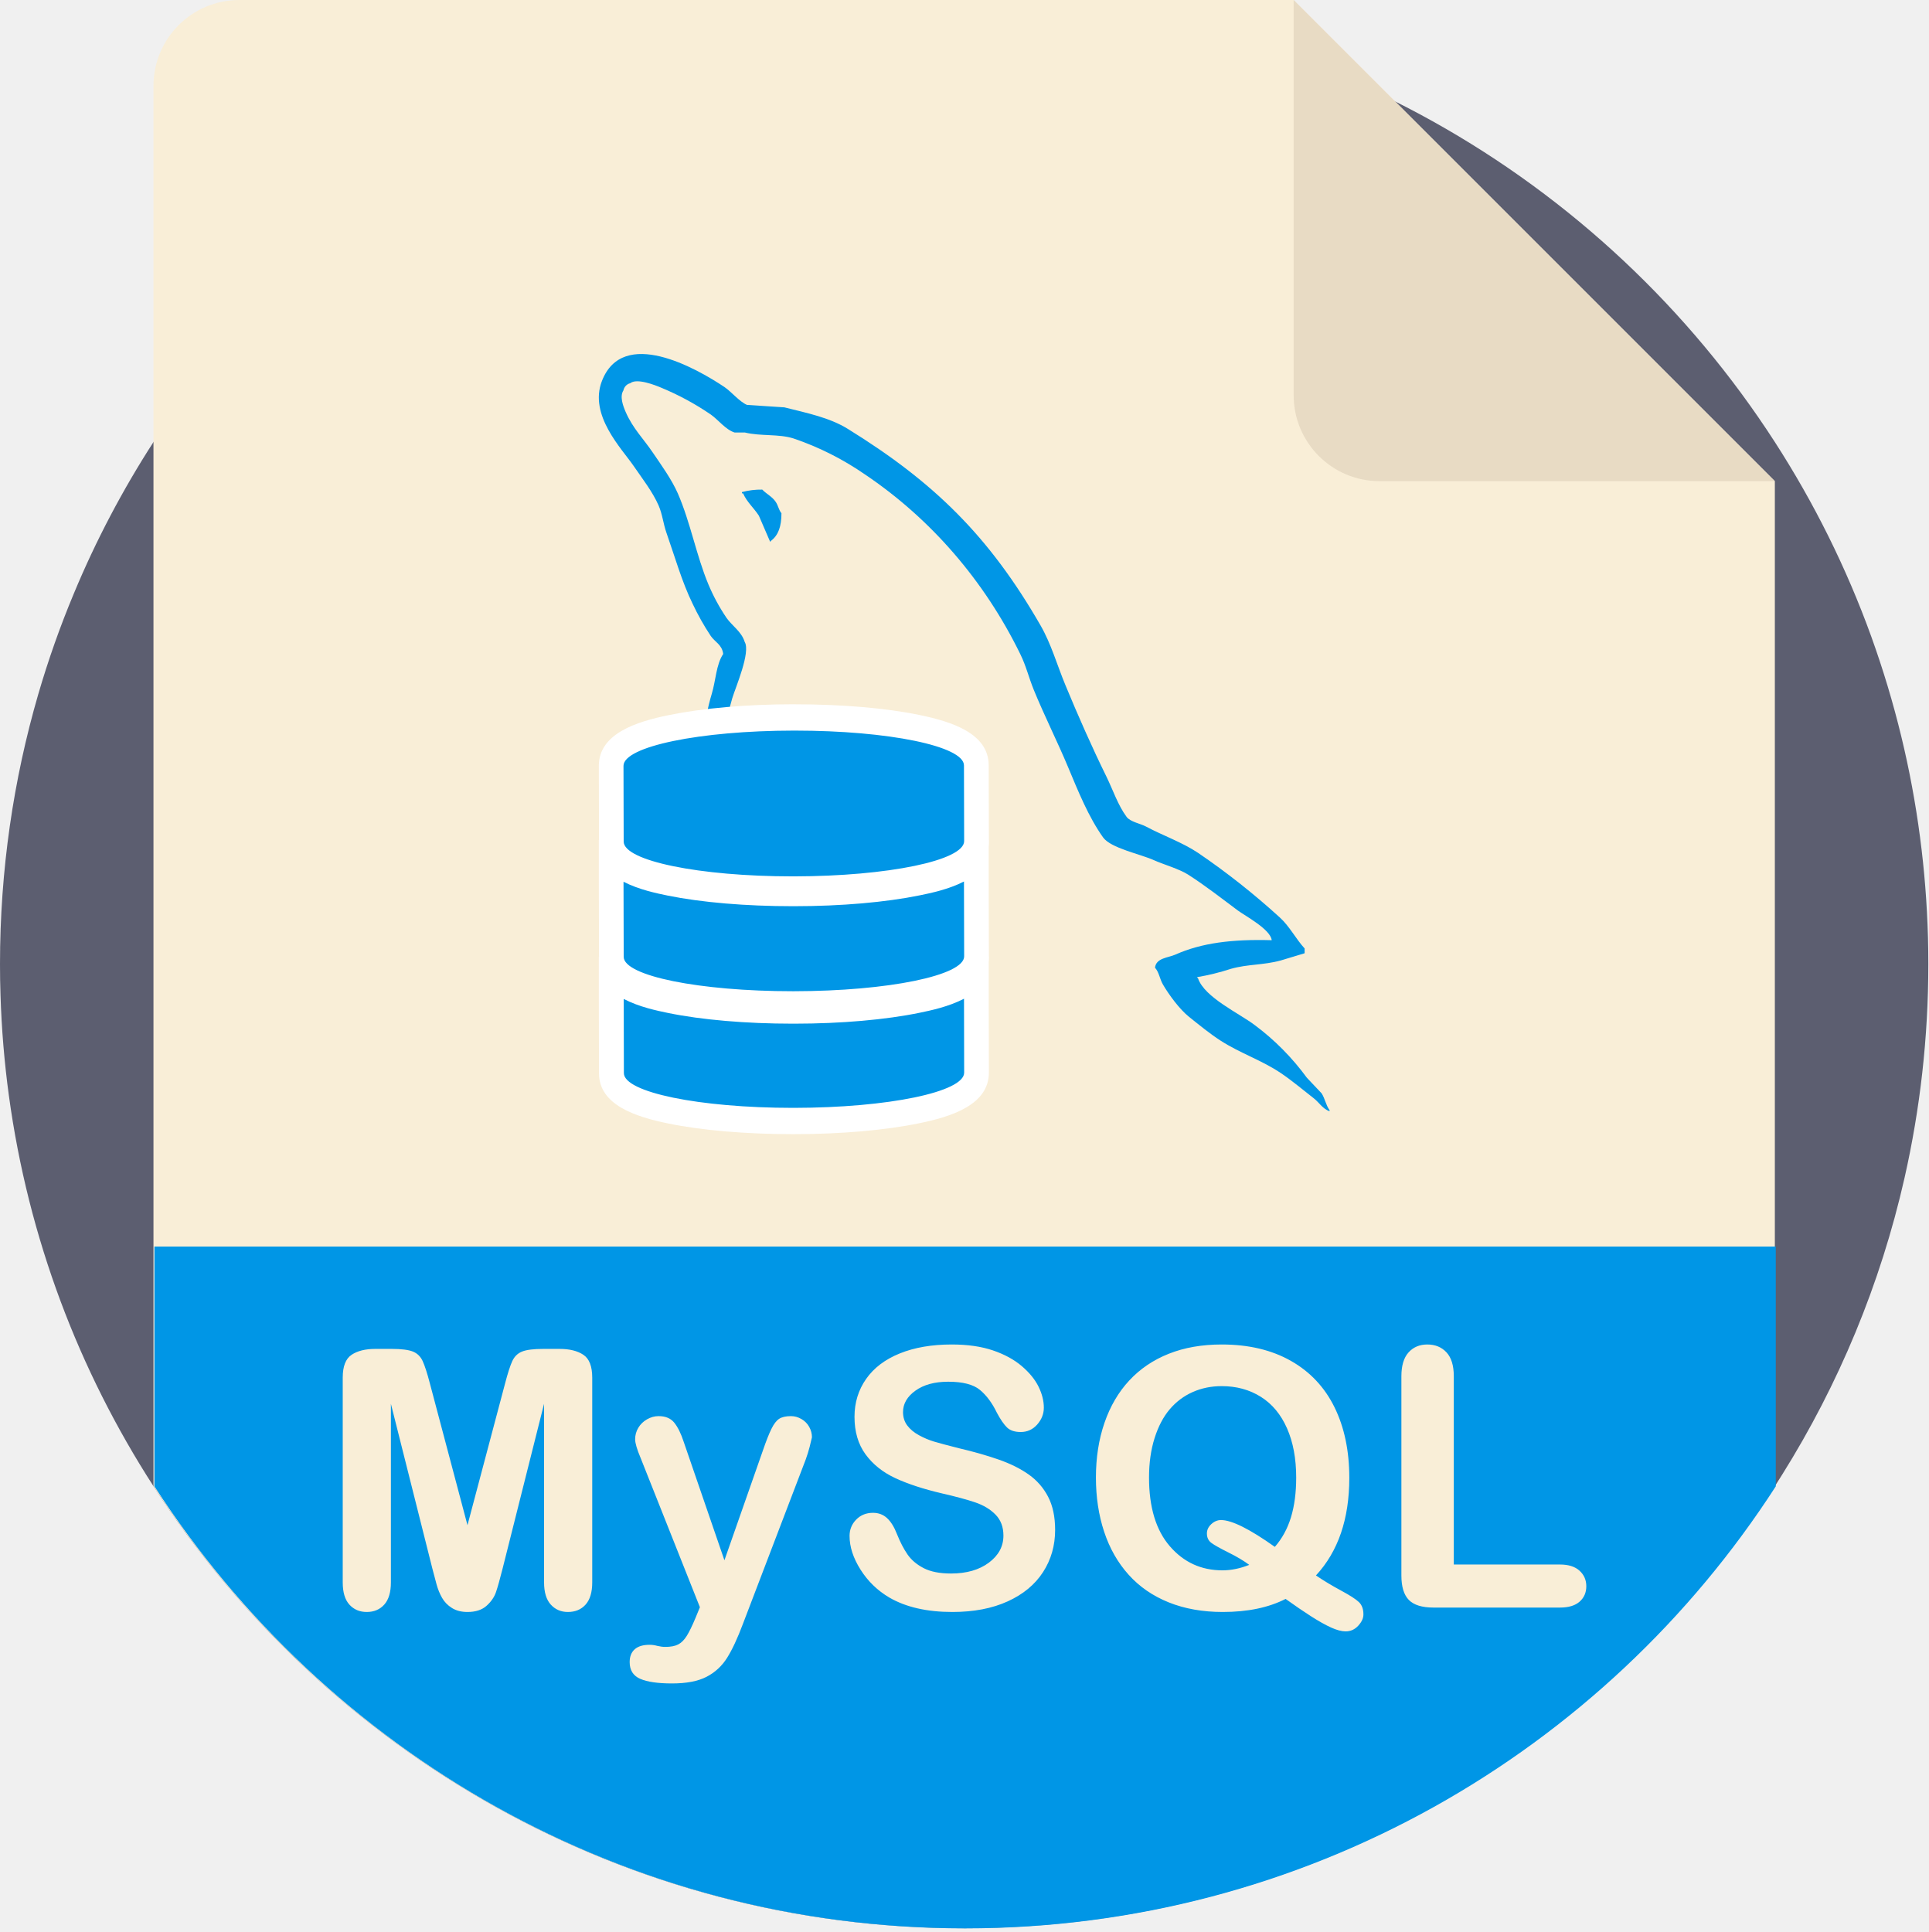
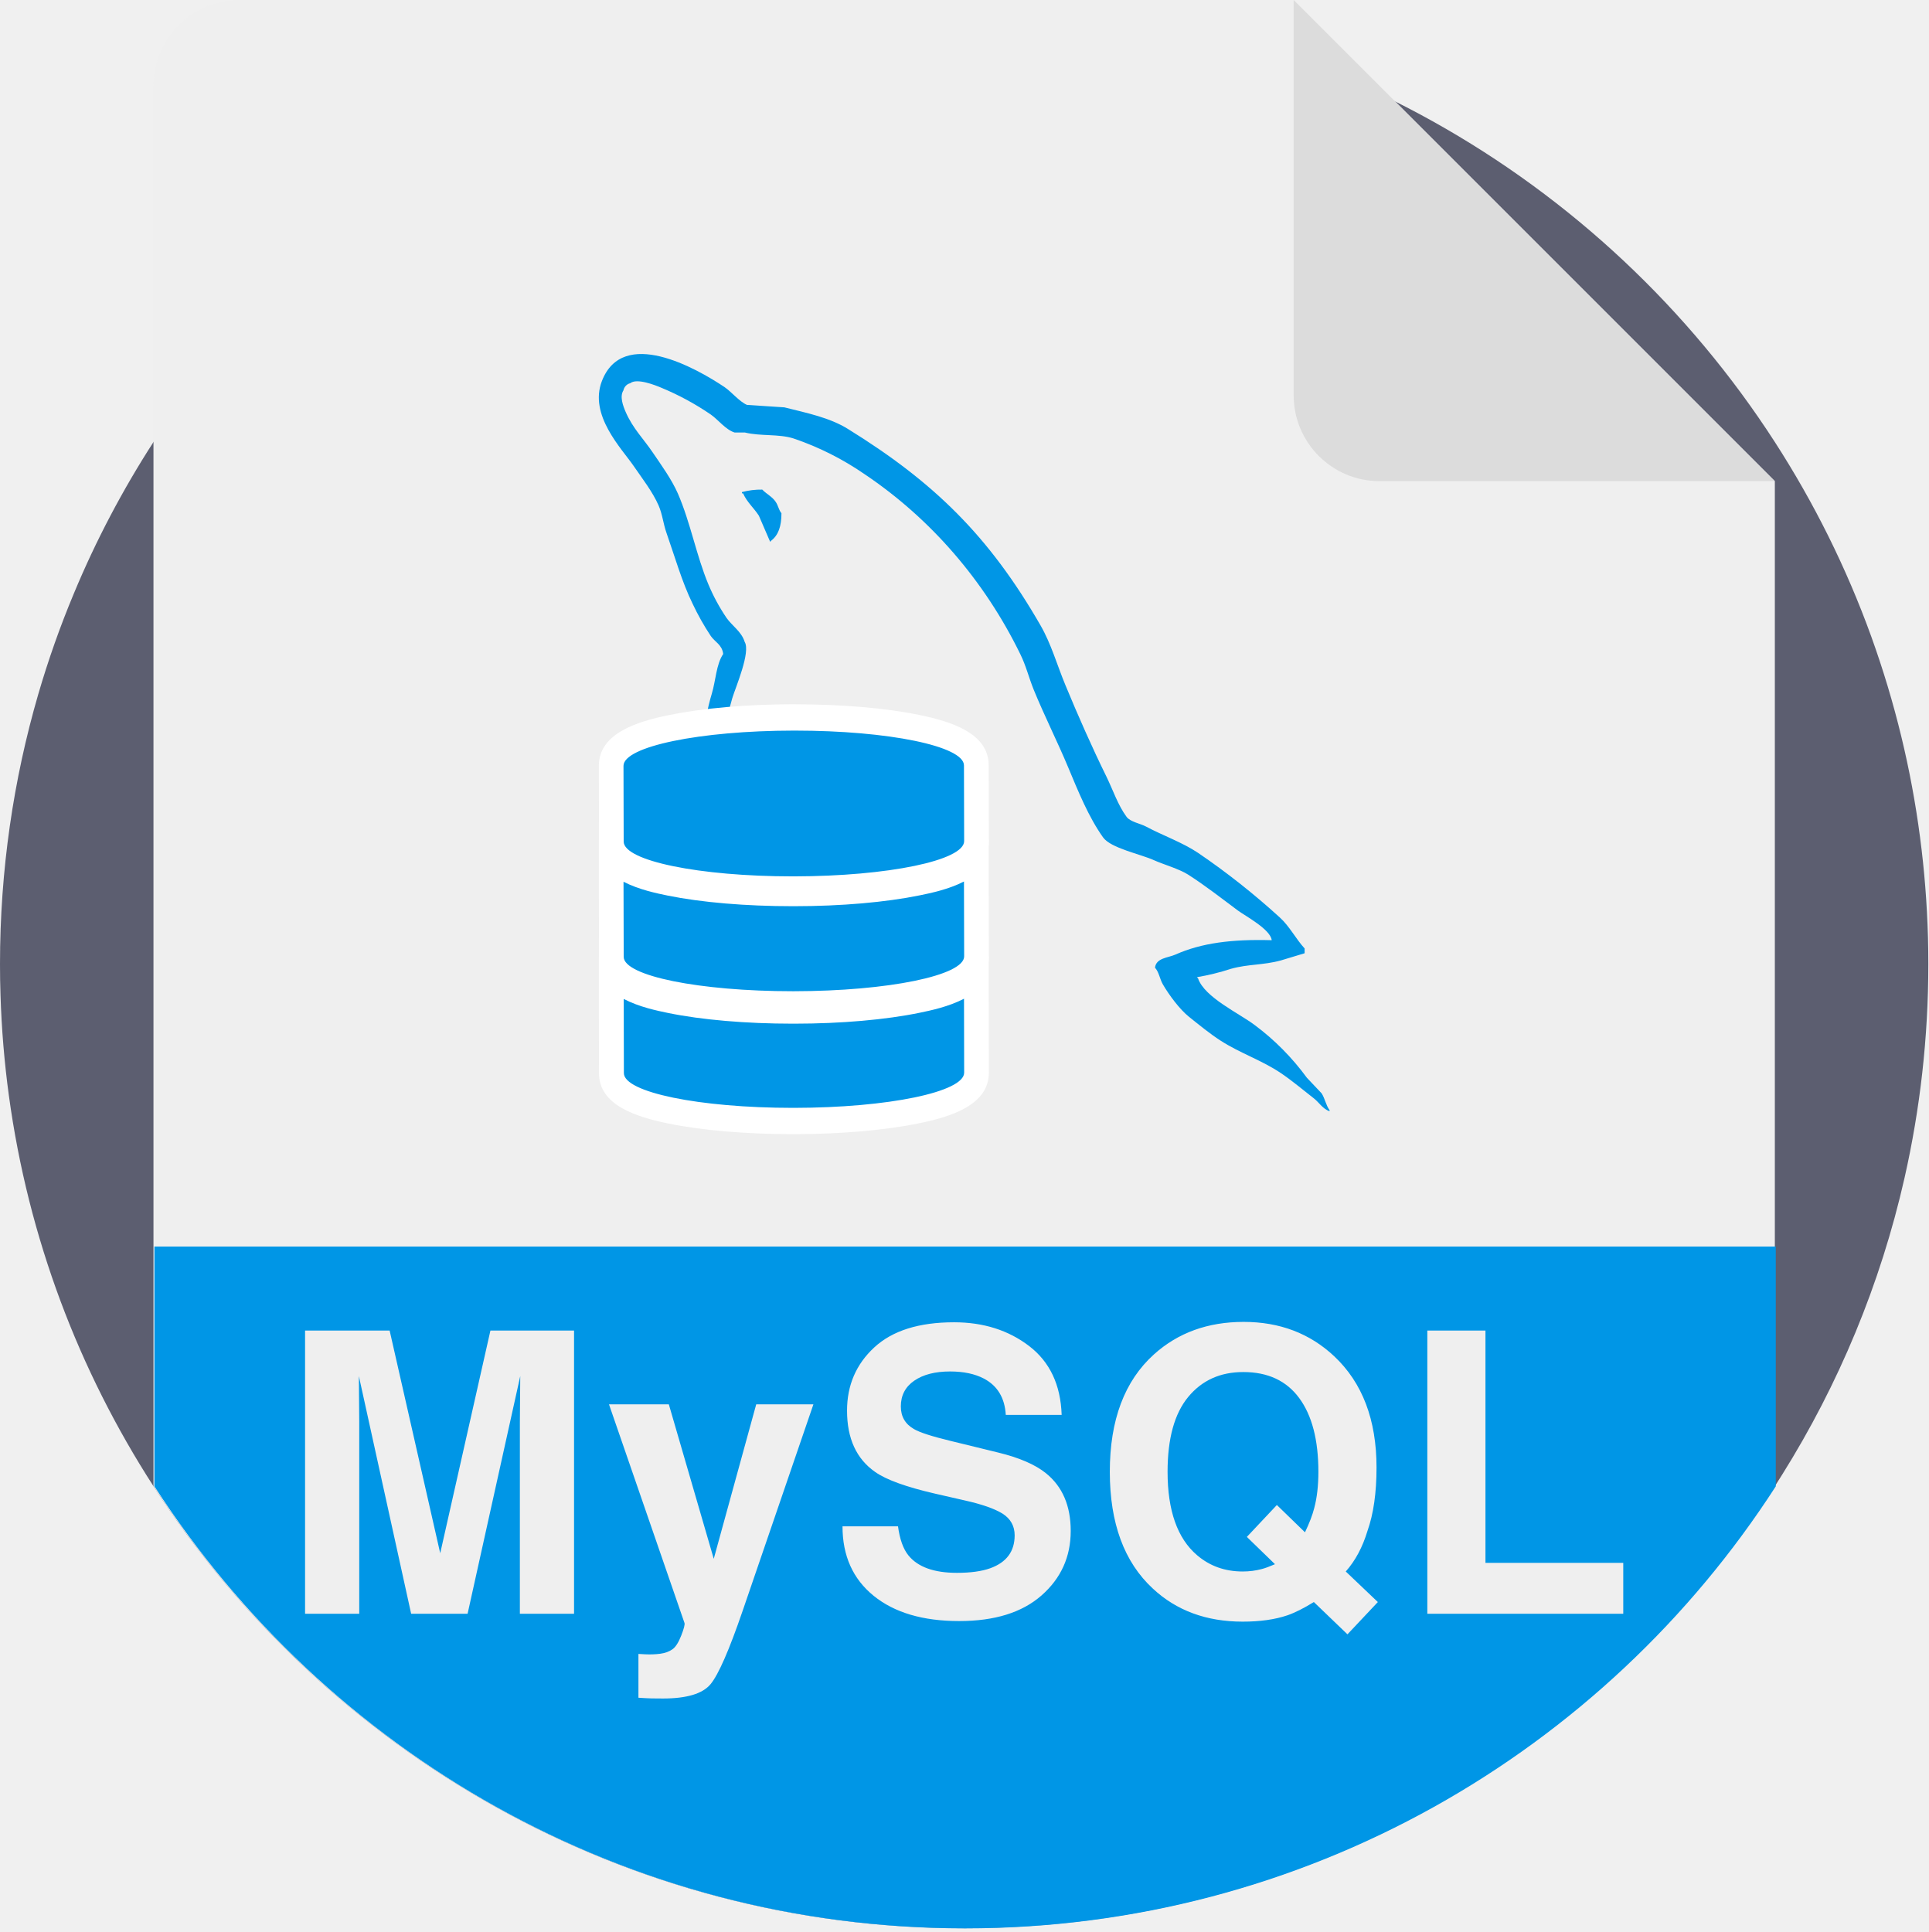
<svg xmlns="http://www.w3.org/2000/svg" width="512px" height="513px" viewBox="0 0 512 513" version="1.1">
  <defs />
  <g id="Page-1" stroke="none" stroke-width="1" fill="none" fill-rule="evenodd">
    <g id="MySql">
      <path d="M512,256 C512,275.508 509.816,294.494 505.689,312.738 C499.273,341.086 488.156,367.647 473.193,391.555 C472.556,392.579 471.908,393.603 471.25,394.627 C425.681,465.251 346.3,512 256,512 C165.7,512 86.319,465.251 40.751,394.627 C20.929,363.928 7.502,328.715 2.351,290.858 C1.16,282.123 0.418,273.241 0.136,264.234 C0.042,261.496 0,258.759 0,256 C0,231.1 3.553,207.036 10.177,184.278 C12.831,175.177 15.976,166.285 19.592,157.633 C25.454,143.527 32.559,130.069 40.751,117.373 C86.319,46.749 165.7,0 256,0 C346.3,0 425.681,46.749 471.249,117.373 C481.614,133.433 490.235,150.726 496.839,168.991 C499.963,177.664 502.649,186.556 504.843,195.636 C506.954,204.35 508.615,213.243 509.796,222.281 C510.956,231.027 511.656,239.919 511.907,248.926 C511.969,251.277 512,253.628 512,256 Z" id="Shape" fill="#5C5E70" fill-rule="nonzero" />
-       <path d="M471.249,127.76 L471.249,394.627 C425.681,465.251 346.3,512 256,512 C165.7,512 86.319,465.251 40.751,394.627 L40.751,22.8 C40.751,10.209 50.96,0 63.551,0 L343.49,0 L471.249,127.76 Z" id="Shape" fill="#F9EED7" fill-rule="nonzero" />
-       <path d="M343.489,104.958 L343.489,0 L471.249,127.76 L366.291,127.76 C353.698,127.76 343.489,117.551 343.489,104.958 Z" id="Shape" fill="#E8DBC4" fill-rule="nonzero" />
+       <path d="M471.249,127.76 L471.249,394.627 C425.681,465.251 346.3,512 256,512 C165.7,512 86.319,465.251 40.751,394.627 L40.751,22.8 C40.751,10.209 50.96,0 63.551,0 L343.49,0 L471.249,127.76 Z" id="Shape" fill="#EFEFEF" fill-rule="nonzero" />
+       <path d="M343.489,104.958 L343.489,0 L471.249,127.76 L366.291,127.76 C353.698,127.76 343.489,117.551 343.489,104.958 Z" id="Shape" fill="#DCDCDC" fill-rule="nonzero" />
      <g id="Symbol" transform="translate(41, 94)" fill-rule="nonzero">
        <path d="M430.498,237 L430.498,300.666 C384.93,371.29 305.549,418.039 215.249,418.039 C124.949,418.039 45.568,371.29 0,300.666 L0,237 L430.498,237 L430.498,237 Z" id="Shape" fill="#0096E6" />
        <path d="M296.662,155.651 C286.079,155.347 277.993,156.389 271.082,159.471 C269.118,160.339 265.987,160.339 265.667,162.944 C266.751,164.142 266.916,165.922 267.77,167.398 C269.414,170.22 272.208,173.996 274.689,175.985 C277.401,178.147 280.203,180.465 283.12,182.34 C288.297,185.674 294.082,187.549 299.07,190.927 C302.012,192.898 304.929,195.381 307.797,197.604 C309.219,198.697 310.164,200.408 312.013,201.076 L312.013,200.764 C311.043,199.462 310.796,197.673 309.909,196.31 L305.997,192.177 C302.07,186.809 297.403,182.094 292.151,178.19 C288.042,175.064 278.823,170.853 277.105,165.792 L276.801,165.47 C279.86,164.954 282.88,164.212 285.84,163.248 C290.368,161.971 294.411,162.301 299.078,161.025 L305.398,159.115 L305.398,157.847 C303.031,155.243 301.355,151.9 298.774,149.582 C291.938,143.347 284.698,137.626 277.105,132.46 C272.906,129.656 267.713,127.841 263.259,125.462 C261.763,124.664 259.15,124.247 258.139,122.918 C255.806,119.767 254.524,115.773 252.724,112.109 C248.944,104.425 245.238,96.029 241.894,87.946 C239.609,82.433 238.122,76.998 235.27,72.049 C221.613,48.294 206.896,33.968 184.117,19.886 C179.269,16.89 173.435,15.71 167.263,14.164 L157.337,13.513 C155.315,12.645 153.228,10.04 151.322,8.746 C143.778,3.711 124.41,-7.246 118.822,7.157 C115.289,16.248 124.098,25.13 127.245,29.731 C129.455,32.961 132.29,36.59 133.868,40.22 C134.903,42.607 135.084,45.004 135.972,47.53 C138.158,53.755 140.08,60.554 142.891,66.293 C144.298,69.282 145.915,72.155 147.731,74.888 C148.84,76.486 150.738,77.189 151.018,79.655 C149.161,82.398 149.054,86.67 148.01,90.143 C143.31,105.771 145.085,125.289 151.922,136.888 C154.025,140.448 158.964,148.08 165.768,145.154 C171.717,142.593 170.386,134.666 172.087,127.668 C172.465,126.079 172.235,124.915 172.991,123.856 L172.991,124.177 L178.414,135.621 C182.425,142.445 189.533,149.573 195.564,154.383 C198.695,156.875 201.152,161.19 205.195,162.649 L205.195,162.327 L204.899,162.327 C204.077,161.034 202.886,160.504 201.892,159.471 C199.391,156.904 197.078,154.141 194.972,151.205 C189.446,143.139 184.517,134.634 180.231,125.766 C178.119,121.486 176.286,116.763 174.478,112.413 C173.805,110.755 173.813,108.193 172.383,107.282 C170.435,110.477 167.568,113.055 166.064,116.832 C163.656,122.858 163.344,130.203 162.456,137.817 C162.229,137.849 162.019,137.959 161.856,138.13 C157.666,137.062 156.195,132.504 154.633,128.579 C150.697,118.69 149.958,102.758 153.434,91.376 C154.329,88.432 158.364,79.151 156.721,76.433 C155.899,73.716 153.351,72.144 151.905,70.069 C150.016,67.285 148.403,64.303 147.09,61.17 C143.869,53.46 142.357,44.804 138.971,37.007 C137.328,33.283 134.599,29.506 132.348,26.198 C129.883,22.525 127.056,19.825 125.125,15.388 C124.443,13.808 123.481,11.29 124.525,9.667 C124.728,8.714 125.432,7.971 126.333,7.757 C128.075,6.333 132.907,8.234 134.756,9.024 C139.292,10.913 143.638,13.275 147.731,16.074 C149.695,17.446 151.675,20.111 154.05,20.841 L156.77,20.841 C161.002,21.874 165.751,21.162 169.712,22.43 C176.409,24.699 182.785,27.911 188.67,31.98 C206.158,43.75 220.383,60.206 229.896,79.672 C231.458,82.832 232.131,85.854 233.504,89.222 C236.273,95.995 239.774,102.949 242.543,109.574 C245.312,116.198 247.983,122.84 251.87,128.336 C253.916,131.227 261.821,132.773 265.412,134.414 C267.926,135.543 272.051,136.706 274.451,138.225 C279.003,141.134 283.416,144.589 287.689,147.776 C289.776,149.295 296.334,152.777 296.662,155.651 Z" id="Shape" fill="#0096E6" />
        <path d="M161.395,36.003 C159.579,35.97 157.766,36.191 156,36.661 L156,36.995 L156.295,36.995 C157.343,39.366 159.193,40.898 160.494,42.935 L163.491,49.867 L163.786,49.543 C165.644,48.101 166.495,45.793 166.487,42.277 C165.742,41.376 165.668,40.33 164.989,39.303 C164.129,37.932 162.476,37.148 161.395,36.003 Z" id="Shape" fill="#0096E6" />
        <path d="M168.233,201.442 C156.025,201.442 144.53,200.481 135.862,198.731 C124.94,196.526 120.066,193.506 120.057,188.95 L120,164.069 L124.744,166.488 C128.439,168.393 132.937,169.311 135.682,169.851 C144.399,171.61 155.96,172.58 168.233,172.58 L168.552,172.58 C180.842,172.58 192.517,171.576 201.325,169.783 C204.037,169.234 208.559,168.307 212.262,166.411 L216.965,164 L217.006,188.795 C217.006,193.377 212.09,196.414 201.128,198.645 C192.402,200.438 180.842,201.425 168.552,201.442 L168.233,201.442 Z" id="Shape" fill="#0096E6" />
        <path d="M214.96,171.181 L215.001,190.819 C215.001,195.951 194.796,200.14 169.842,200.167 L169.522,200.167 C144.715,200.167 124.65,196.047 124.65,190.941 L124.609,171.25 C128.704,173.389 133.495,174.375 136.37,174.969 C145.289,176.802 157.066,177.814 169.531,177.814 L169.842,177.814 C182.38,177.814 194.231,176.767 203.215,174.908 C206.09,174.314 210.873,173.319 214.96,171.189 L214.96,171.181 Z M221.512,160.017 L212.11,164.923 C208.834,166.668 204.542,167.541 201.995,168.056 C193.396,169.802 181.987,170.823 169.858,170.84 L169.522,170.84 C157.451,170.84 146.116,169.88 137.582,168.126 C135.035,167.602 130.768,166.729 127.467,165.001 L118,160.035 L118,171.277 L118.041,190.967 C118.041,199.46 127.869,202.567 136.493,204.33 C145.354,206.154 157.066,207.149 169.473,207.149 L169.842,207.149 C182.323,207.149 194.108,206.102 203.035,204.26 C211.667,202.514 221.569,199.329 221.561,190.81 L221.52,171.163 L221.52,160 L221.52,160 L221.512,160.017 Z" id="Shape" fill="#FFFFFF" />
        <path d="M168.216,173.829 C156.009,173.829 144.514,172.844 135.845,171.052 C124.924,168.794 120.049,165.701 120.041,161.035 L120,140.439 L120,135.053 L124.719,137.539 C128.406,139.481 132.912,140.421 135.649,140.984 C144.383,142.785 155.943,143.778 168.208,143.778 L168.536,143.778 C180.826,143.778 192.501,142.741 201.308,140.913 C204.012,140.351 208.535,139.411 212.238,137.469 L216.957,135 L216.957,140.65 L217.006,160.859 C217.006,165.551 212.09,168.662 201.128,170.947 C192.378,172.774 180.826,173.785 168.536,173.829 L168.216,173.829 Z" id="Shape" fill="#0096E6" />
        <path d="M214.949,140.086 L214.949,140.086 L214.998,159.943 C214.998,165.02 194.778,169.164 169.821,169.199 L169.502,169.199 C144.685,169.199 124.612,165.124 124.604,160.073 L124.554,140.215 C124.554,140.215 124.554,140.155 124.554,140.129 C128.651,142.244 133.444,143.22 136.312,143.807 C145.234,145.62 157.016,146.622 169.485,146.622 L169.821,146.622 C182.365,146.622 194.22,145.577 203.208,143.738 C206.084,143.151 210.869,142.166 214.957,140.06 L214.949,140.086 Z M221.512,129 L212.073,133.844 C208.796,135.57 204.503,136.434 201.955,136.943 C193.352,138.67 181.939,139.68 169.813,139.697 L169.51,139.697 C157.45,139.697 146.111,138.748 137.557,137.012 C135.009,136.494 130.74,135.631 127.447,133.921 L118,129.035 L118,139.887 C118,140.02 118,140.152 118,140.284 L118.049,160.142 C118.049,168.543 127.881,171.625 136.508,173.369 C145.373,175.13 157.097,176.149 169.502,176.149 L169.821,176.149 C182.308,176.149 194.097,175.113 203.028,173.283 C211.663,171.556 221.569,168.404 221.561,159.978 L221.512,140.12 L221.512,139.706 L221.512,139.706 L221.512,129.026 L221.512,129.026 L221.512,129 Z" id="Shape" fill="#FFFFFF" />
        <path d="M168.229,140.762 C156.02,140.762 144.524,139.782 135.855,137.996 C124.933,135.747 120.057,132.665 120.049,128.017 L120,107.885 C120,103.211 124.916,100.112 135.888,97.836 C144.622,96.024 156.192,95.018 168.474,95 L168.802,95 C181.011,95 192.507,95.98 201.168,97.766 C212.082,100.016 216.957,103.097 216.957,107.745 L217.006,127.877 C217.006,132.552 212.09,135.65 201.127,137.926 C192.384,139.738 180.831,140.745 168.54,140.762 L168.229,140.762 Z" id="Shape" fill="#0096E6" />
        <path d="M170.067,99.993 C194.888,99.993 214.948,104.12 214.948,109.234 L214.997,129.34 C214.997,134.471 194.781,138.667 169.813,138.702 L169.502,138.702 C144.681,138.702 124.605,134.576 124.596,129.462 L124.547,109.356 C124.547,104.216 144.779,100.02 169.748,99.993 L170.075,99.993 L170.067,99.993 Z M170.075,93 L169.748,93 C157.259,93 145.468,94.049 136.536,95.894 C127.899,97.642 117.992,100.833 118,109.365 L118.049,129.471 C118.049,137.977 127.882,141.098 136.511,142.864 C145.377,144.691 157.095,145.696 169.51,145.696 L169.813,145.696 C182.301,145.696 194.093,144.647 203.025,142.802 C211.662,141.054 221.569,137.863 221.561,129.331 L221.512,109.225 C221.512,100.719 211.678,97.607 203.058,95.832 C194.2,94.005 182.482,93.009 170.067,93.009 L170.067,93.009 L170.075,93 Z" id="Shape" fill="#FFFFFF" />
      </g>
-       <g id="Letters" transform="translate(91, 357)" fill="#F9EED7">
-         <path d="M23.8,59.5 L12.79,15.742 L12.79,63.155 C12.79,65.778 12.205,67.746 11.033,69.058 C9.862,70.37 8.308,71.026 6.372,71.026 C4.498,71.026 2.967,70.377 1.78,69.081 C0.593,67.785 0,65.809 0,63.155 L0,8.808 C0,5.809 0.781,3.787 2.343,2.741 C3.904,1.694 6.012,1.171 8.667,1.171 L12.978,1.171 C15.57,1.171 17.452,1.406 18.623,1.874 C19.794,2.343 20.661,3.186 21.223,4.404 C21.786,5.622 22.426,7.605 23.144,10.354 L33.123,47.975 L43.103,10.354 C43.821,7.605 44.461,5.622 45.023,4.404 C45.586,3.186 46.452,2.343 47.624,1.874 C48.795,1.406 50.677,1.171 53.269,1.171 L57.579,1.171 C60.234,1.171 62.343,1.694 63.904,2.741 C65.466,3.787 66.247,5.809 66.247,8.808 L66.247,63.155 C66.247,65.778 65.661,67.746 64.49,69.058 C63.319,70.37 61.749,71.026 59.781,71.026 C57.939,71.026 56.424,70.37 55.237,69.058 C54.05,67.746 53.457,65.778 53.457,63.155 L53.457,15.742 L42.447,59.5 C41.728,62.343 41.143,64.427 40.69,65.755 C40.237,67.082 39.401,68.293 38.183,69.386 C36.965,70.479 35.279,71.026 33.123,71.026 C31.499,71.026 30.125,70.674 29.001,69.971 C27.876,69.269 27.002,68.371 26.377,67.277 C25.752,66.184 25.26,64.974 24.901,63.647 C24.542,62.319 24.175,60.937 23.8,59.5 Z M93.663,72.618 L94.834,69.761 L79.092,30.125 C78.124,27.845 77.64,26.189 77.64,25.159 C77.64,24.066 77.921,23.05 78.483,22.113 C79.045,21.176 79.818,20.427 80.802,19.865 C81.786,19.302 82.809,19.021 83.871,19.021 C85.714,19.021 87.104,19.607 88.041,20.778 C88.978,21.95 89.805,23.628 90.524,25.815 L101.346,57.298 L111.606,28.017 C112.419,25.643 113.152,23.784 113.808,22.441 C114.464,21.098 115.159,20.193 115.893,19.724 C116.627,19.256 117.666,19.021 119.009,19.021 C119.977,19.021 120.906,19.279 121.796,19.794 C122.687,20.31 123.374,21.005 123.858,21.879 C124.342,22.754 124.584,23.675 124.584,24.643 C124.459,25.237 124.256,26.08 123.975,27.173 C123.694,28.267 123.35,29.375 122.944,30.5 L106.265,74.164 C104.829,78.006 103.423,81.02 102.049,83.207 C100.675,85.393 98.855,87.072 96.591,88.243 C94.326,89.414 91.273,90 87.432,90 C83.683,90 80.872,89.594 78.998,88.782 C77.124,87.97 76.187,86.486 76.187,84.331 C76.187,82.863 76.632,81.731 77.523,80.934 C78.413,80.138 79.732,79.74 81.481,79.74 C82.169,79.74 82.84,79.833 83.496,80.021 C84.308,80.208 85.011,80.302 85.604,80.302 C87.072,80.302 88.228,80.083 89.071,79.646 C89.915,79.209 90.672,78.451 91.344,77.374 C92.015,76.296 92.788,74.711 93.663,72.618 Z M189.152,49.24 C189.152,53.394 188.083,57.126 185.943,60.437 C183.804,63.748 180.673,66.34 176.55,68.214 C172.427,70.089 167.539,71.026 161.885,71.026 C155.108,71.026 149.517,69.745 145.113,67.184 C141.99,65.341 139.452,62.881 137.5,59.805 C135.548,56.728 134.572,53.738 134.572,50.833 C134.572,49.146 135.157,47.702 136.328,46.499 C137.5,45.297 138.991,44.695 140.803,44.695 C142.271,44.695 143.512,45.164 144.527,46.101 C145.542,47.038 146.409,48.428 147.127,50.271 C148.002,52.457 148.947,54.284 149.962,55.752 C150.977,57.22 152.406,58.431 154.249,59.383 C156.092,60.336 158.512,60.812 161.511,60.812 C165.633,60.812 168.983,59.852 171.56,57.931 C174.137,56.01 175.425,53.613 175.425,50.739 C175.425,48.459 174.73,46.609 173.34,45.187 C171.95,43.766 170.155,42.681 167.953,41.931 C165.751,41.182 162.807,40.385 159.121,39.542 C154.186,38.386 150.056,37.035 146.729,35.489 C143.403,33.943 140.764,31.835 138.811,29.164 C136.859,26.494 135.883,23.175 135.883,19.209 C135.883,15.429 136.914,12.072 138.975,9.136 C141.037,6.2 144.02,3.943 147.924,2.366 C151.828,0.789 156.419,0 161.698,0 C165.915,0 169.561,0.523 172.638,1.569 C175.714,2.616 178.267,4.006 180.298,5.739 C182.328,7.473 183.811,9.292 184.749,11.197 C185.686,13.103 186.154,14.961 186.154,16.773 C186.154,18.428 185.568,19.919 184.397,21.247 C183.226,22.574 181.766,23.238 180.017,23.238 C178.424,23.238 177.213,22.84 176.386,22.043 C175.558,21.247 174.66,19.943 173.692,18.131 C172.442,15.539 170.943,13.516 169.194,12.064 C167.445,10.612 164.634,9.885 160.761,9.885 C157.169,9.885 154.272,10.674 152.07,12.251 C149.868,13.829 148.767,15.726 148.767,17.944 C148.767,19.318 149.142,20.505 149.892,21.504 C150.641,22.504 151.672,23.363 152.984,24.081 C154.296,24.8 155.623,25.362 156.966,25.768 C158.309,26.174 160.527,26.767 163.619,27.548 C167.492,28.454 170.998,29.453 174.137,30.547 C177.276,31.64 179.946,32.967 182.148,34.529 C184.35,36.091 186.068,38.066 187.302,40.455 C188.536,42.845 189.152,45.773 189.152,49.24 Z M258.406,61.327 C260.436,62.702 262.654,64.037 265.059,65.333 C267.464,66.629 269.057,67.66 269.837,68.425 C270.618,69.191 271.009,70.276 271.009,71.681 C271.009,72.681 270.548,73.68 269.627,74.68 C268.705,75.679 267.589,76.179 266.277,76.179 C265.215,76.179 263.927,75.836 262.412,75.148 C260.897,74.461 259.117,73.462 257.071,72.15 C255.025,70.838 252.784,69.308 250.348,67.559 C245.819,69.87 240.259,71.026 233.669,71.026 C228.328,71.026 223.541,70.174 219.309,68.472 C215.077,66.77 211.524,64.318 208.651,61.117 C205.777,57.915 203.614,54.112 202.162,49.708 C200.709,45.305 199.983,40.51 199.983,35.325 C199.983,30.047 200.741,25.206 202.256,20.802 C203.77,16.398 205.964,12.65 208.838,9.558 C211.712,6.465 215.21,4.099 219.333,2.46 C223.455,0.82 228.14,0 233.388,0 C240.509,0 246.623,1.445 251.73,4.334 C256.836,7.223 260.702,11.33 263.325,16.655 C265.949,21.981 267.261,28.235 267.261,35.419 C267.261,46.32 264.309,54.956 258.406,61.327 Z M247.49,53.738 C249.426,51.52 250.855,48.896 251.777,45.867 C252.698,42.837 253.159,39.323 253.159,35.325 C253.159,30.297 252.347,25.94 250.722,22.254 C249.098,18.568 246.779,15.781 243.765,13.891 C240.751,12.002 237.292,11.057 233.388,11.057 C230.608,11.057 228.039,11.58 225.681,12.626 C223.323,13.673 221.292,15.195 219.59,17.194 C217.888,19.193 216.545,21.746 215.561,24.854 C214.577,27.962 214.085,31.452 214.085,35.325 C214.085,43.228 215.928,49.31 219.614,53.574 C223.299,57.837 227.953,59.969 233.575,59.969 C235.886,59.969 238.26,59.485 240.696,58.516 C239.228,57.423 237.393,56.33 235.191,55.237 C232.989,54.144 231.482,53.3 230.67,52.707 C229.858,52.113 229.452,51.27 229.452,50.177 C229.452,49.24 229.843,48.412 230.624,47.694 C231.404,46.976 232.263,46.616 233.2,46.616 C236.043,46.616 240.806,48.99 247.49,53.738 Z M295.005,8.433 L295.005,58.423 L323.209,58.423 C325.457,58.423 327.183,58.969 328.386,60.062 C329.588,61.156 330.189,62.53 330.189,64.185 C330.189,65.872 329.596,67.238 328.409,68.285 C327.222,69.331 325.489,69.854 323.209,69.854 L289.617,69.854 C286.587,69.854 284.409,69.183 283.081,67.84 C281.754,66.497 281.09,64.326 281.09,61.327 L281.09,8.433 C281.09,5.622 281.722,3.514 282.987,2.108 C284.252,0.703 285.916,0 287.977,0 C290.07,0 291.764,0.695 293.06,2.085 C294.356,3.475 295.005,5.591 295.005,8.433 Z" id="MySQL" />
+       <g id="Letters" transform="translate(81, 351)" fill="#EFEFEF">
+         <path d="M49.216,2.296 L71.418,2.296 L71.418,77.5 L57.034,77.5 L57.034,26.633 C57.034,25.17 57.051,23.121 57.084,20.485 C57.118,17.849 57.134,15.816 57.134,14.388 L43.152,77.5 L28.166,77.5 L14.284,14.388 C14.284,15.816 14.3,17.849 14.334,20.485 C14.367,23.121 14.384,25.17 14.384,26.633 L14.384,77.5 L0,77.5 L0,2.296 L22.453,2.296 L35.884,61.429 L49.216,2.296 Z M88.515,88.163 L90.319,88.265 C91.722,88.333 93.059,88.282 94.329,88.112 C95.598,87.942 96.667,87.551 97.536,86.939 C98.371,86.361 99.148,85.153 99.867,83.316 C100.585,81.48 100.877,80.357 100.744,79.949 L80.696,21.888 L96.584,21.888 L108.512,62.908 L119.788,21.888 L134.974,21.888 L116.23,76.582 C112.622,87.126 109.765,93.665 107.66,96.199 C105.555,98.733 101.345,100 95.03,100 C93.761,100 92.742,99.991 91.973,99.974 C91.205,99.957 90.052,99.898 88.515,99.796 L88.515,88.163 Z M157.434,54.286 C157.901,57.721 158.82,60.289 160.19,61.99 C162.696,65.085 166.989,66.633 173.07,66.633 C176.712,66.633 179.669,66.224 181.941,65.408 C186.251,63.844 188.407,60.935 188.407,56.684 C188.407,54.201 187.337,52.279 185.199,50.918 C183.061,49.592 179.703,48.418 175.125,47.398 L167.307,45.612 C159.622,43.844 154.31,41.922 151.369,39.847 C146.391,36.378 143.902,30.952 143.902,23.571 C143.902,16.837 146.307,11.242 151.119,6.786 C155.93,2.33 162.997,0.102 172.319,0.102 C180.104,0.102 186.744,2.202 192.241,6.403 C197.737,10.604 200.619,16.701 200.886,24.694 L186.051,24.694 C185.784,20.17 183.846,16.956 180.237,15.051 C177.832,13.793 174.841,13.163 171.266,13.163 C167.29,13.163 164.116,13.98 161.744,15.612 C159.372,17.245 158.185,19.524 158.185,22.449 C158.185,25.136 159.355,27.143 161.694,28.469 C163.197,29.354 166.405,30.391 171.316,31.582 L184.046,34.694 C189.626,36.054 193.836,37.874 196.676,40.153 C201.086,43.69 203.292,48.809 203.292,55.51 C203.292,62.381 200.711,68.087 195.548,72.628 C190.386,77.168 183.094,79.439 173.672,79.439 C164.049,79.439 156.481,77.202 150.968,72.73 C145.455,68.257 142.699,62.109 142.699,54.286 L157.434,54.286 Z M254.068,65.612 C254.97,65.374 256.122,64.949 257.526,64.337 L250.058,57.092 L258.027,48.622 L265.495,55.867 C266.664,53.418 267.483,51.276 267.95,49.439 C268.685,46.684 269.053,43.469 269.053,39.796 C269.053,31.361 267.357,24.838 263.966,20.23 C260.575,15.621 255.621,13.316 249.106,13.316 C242.992,13.316 238.113,15.527 234.472,19.949 C230.83,24.371 229.009,30.986 229.009,39.796 C229.009,50.102 231.615,57.483 236.827,61.939 C240.202,64.83 244.245,66.276 248.956,66.276 C250.726,66.276 252.43,66.054 254.068,65.612 Z M282.084,55.51 C280.78,59.83 278.859,63.418 276.32,66.276 L284.84,74.388 L276.771,82.959 L267.85,74.388 C265.144,76.054 262.805,77.228 260.834,77.908 C257.526,79.031 253.567,79.592 248.956,79.592 C239.333,79.592 231.381,76.667 225.1,70.816 C217.482,63.775 213.673,53.435 213.673,39.796 C213.673,26.054 217.582,15.663 225.4,8.622 C231.782,2.874 239.717,0 249.206,0 C258.762,0 266.781,3.044 273.263,9.133 C280.747,16.174 284.489,26.02 284.489,38.673 C284.489,45.374 283.687,50.986 282.084,55.51 Z M297.978,2.296 L313.414,2.296 L313.414,63.98 L350,63.98 L350,77.5 L297.978,77.5 L297.978,2.296 Z" id="MySQL" />
      </g>
    </g>
  </g>
</svg>
